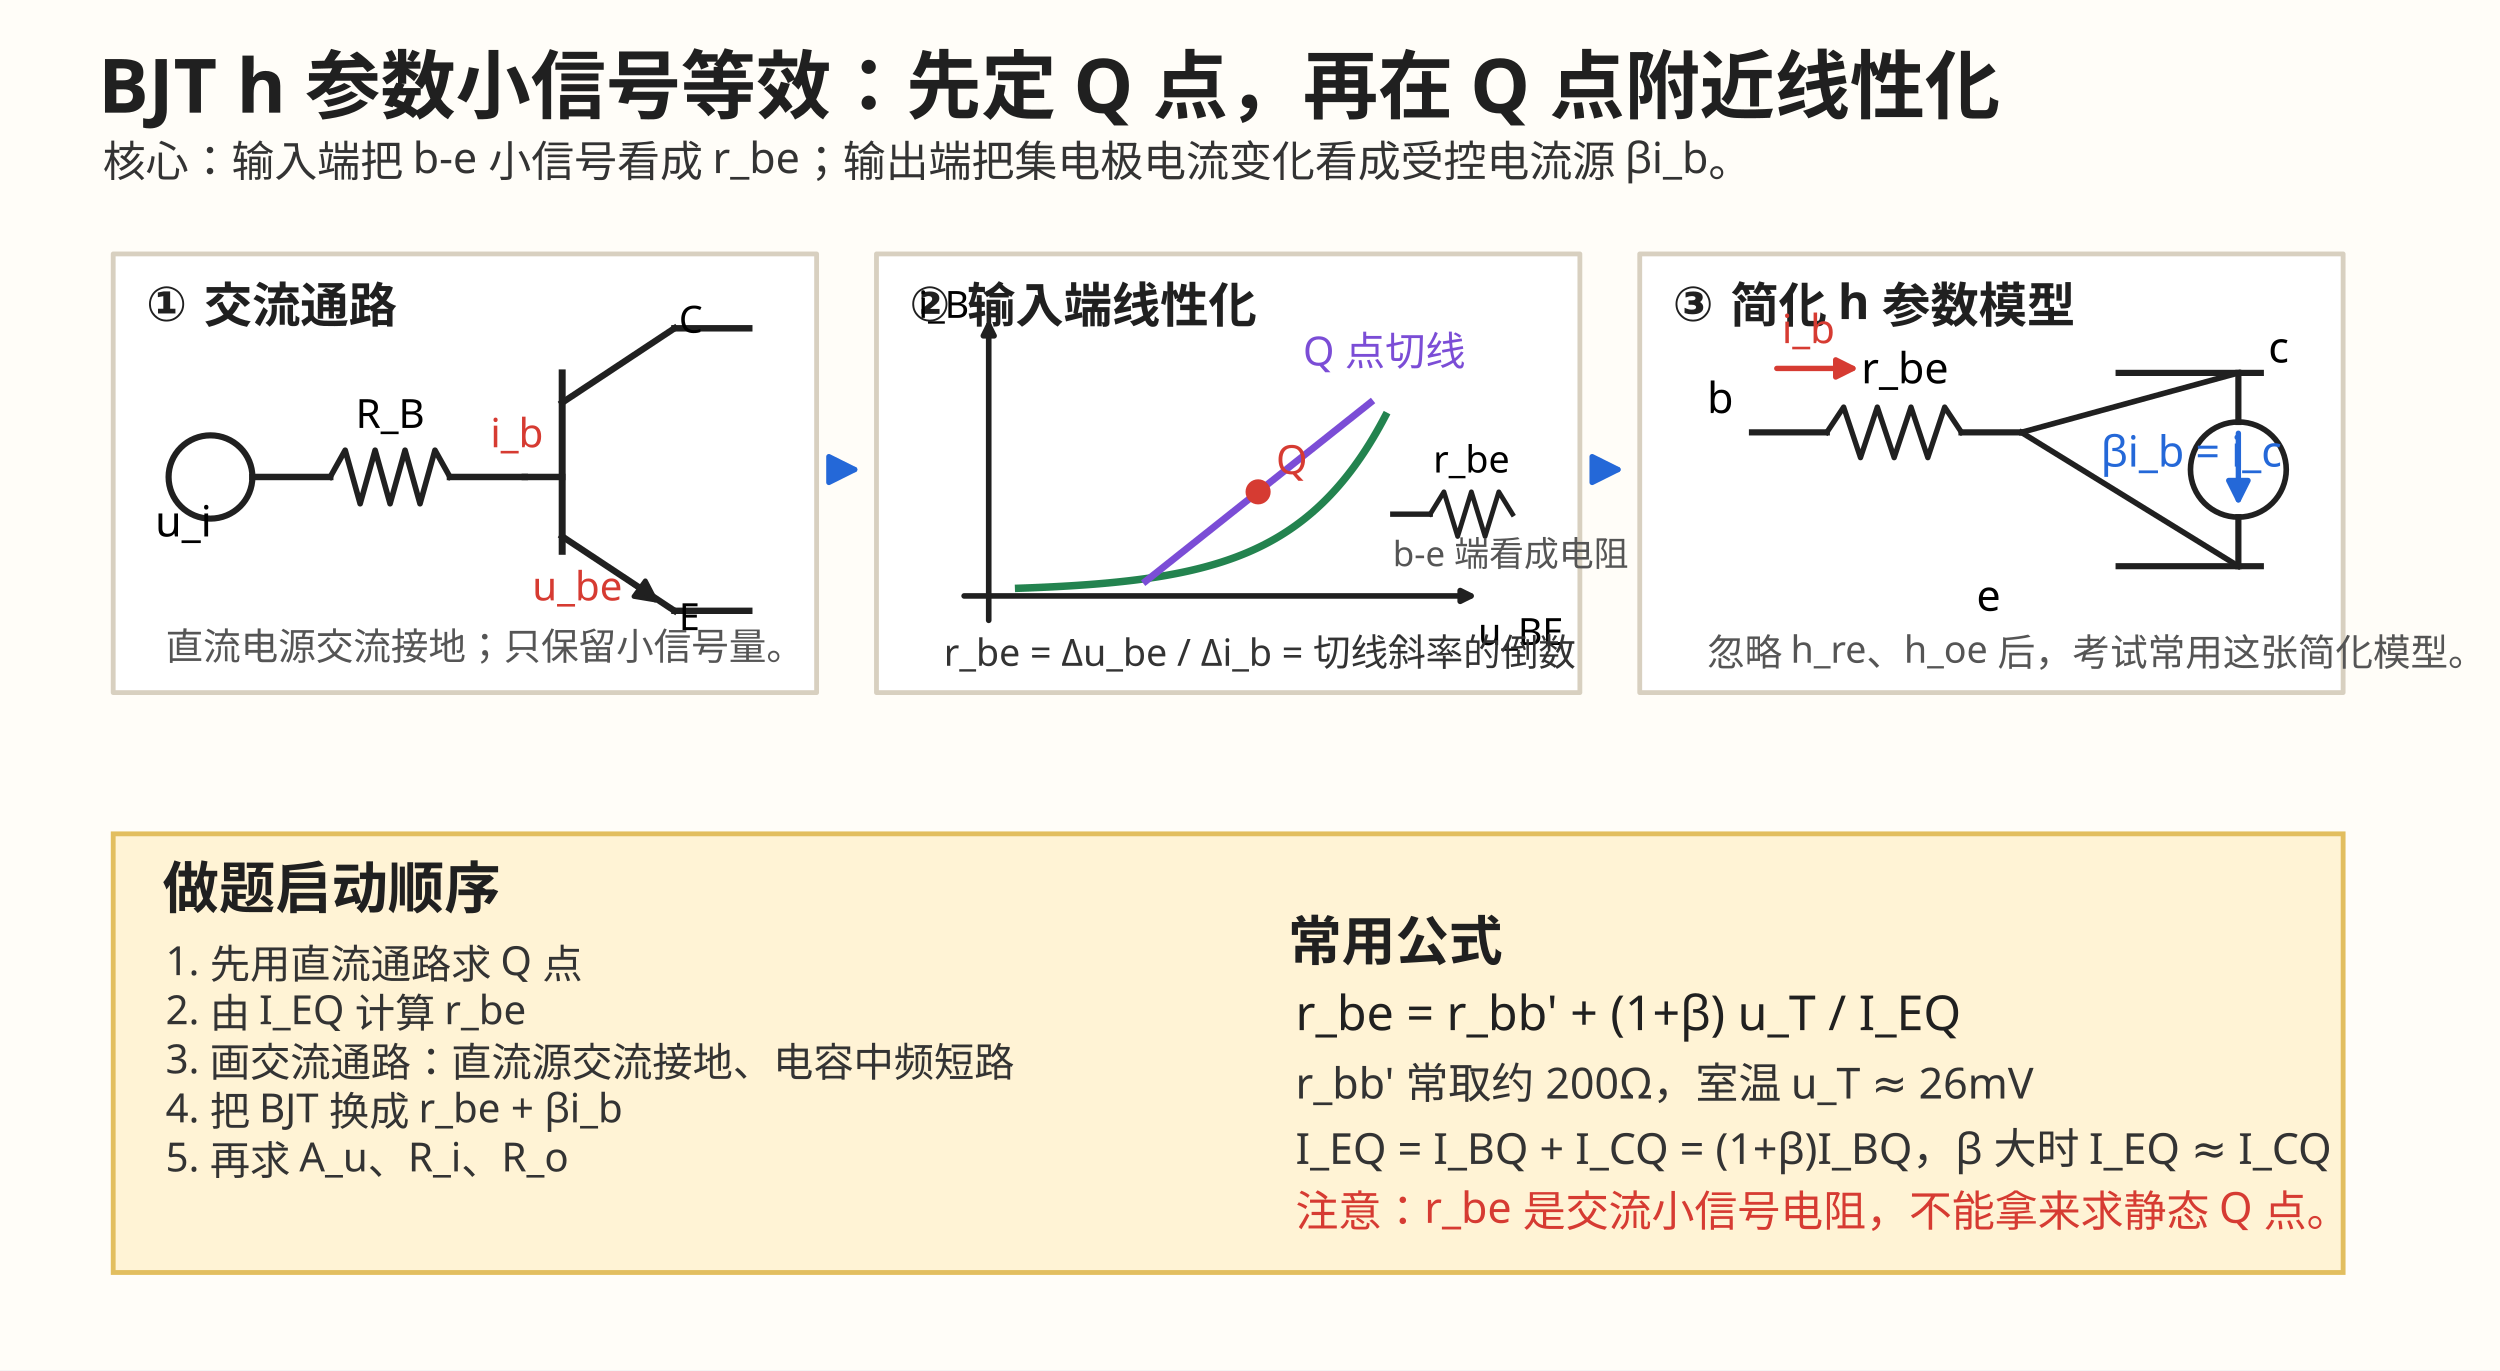
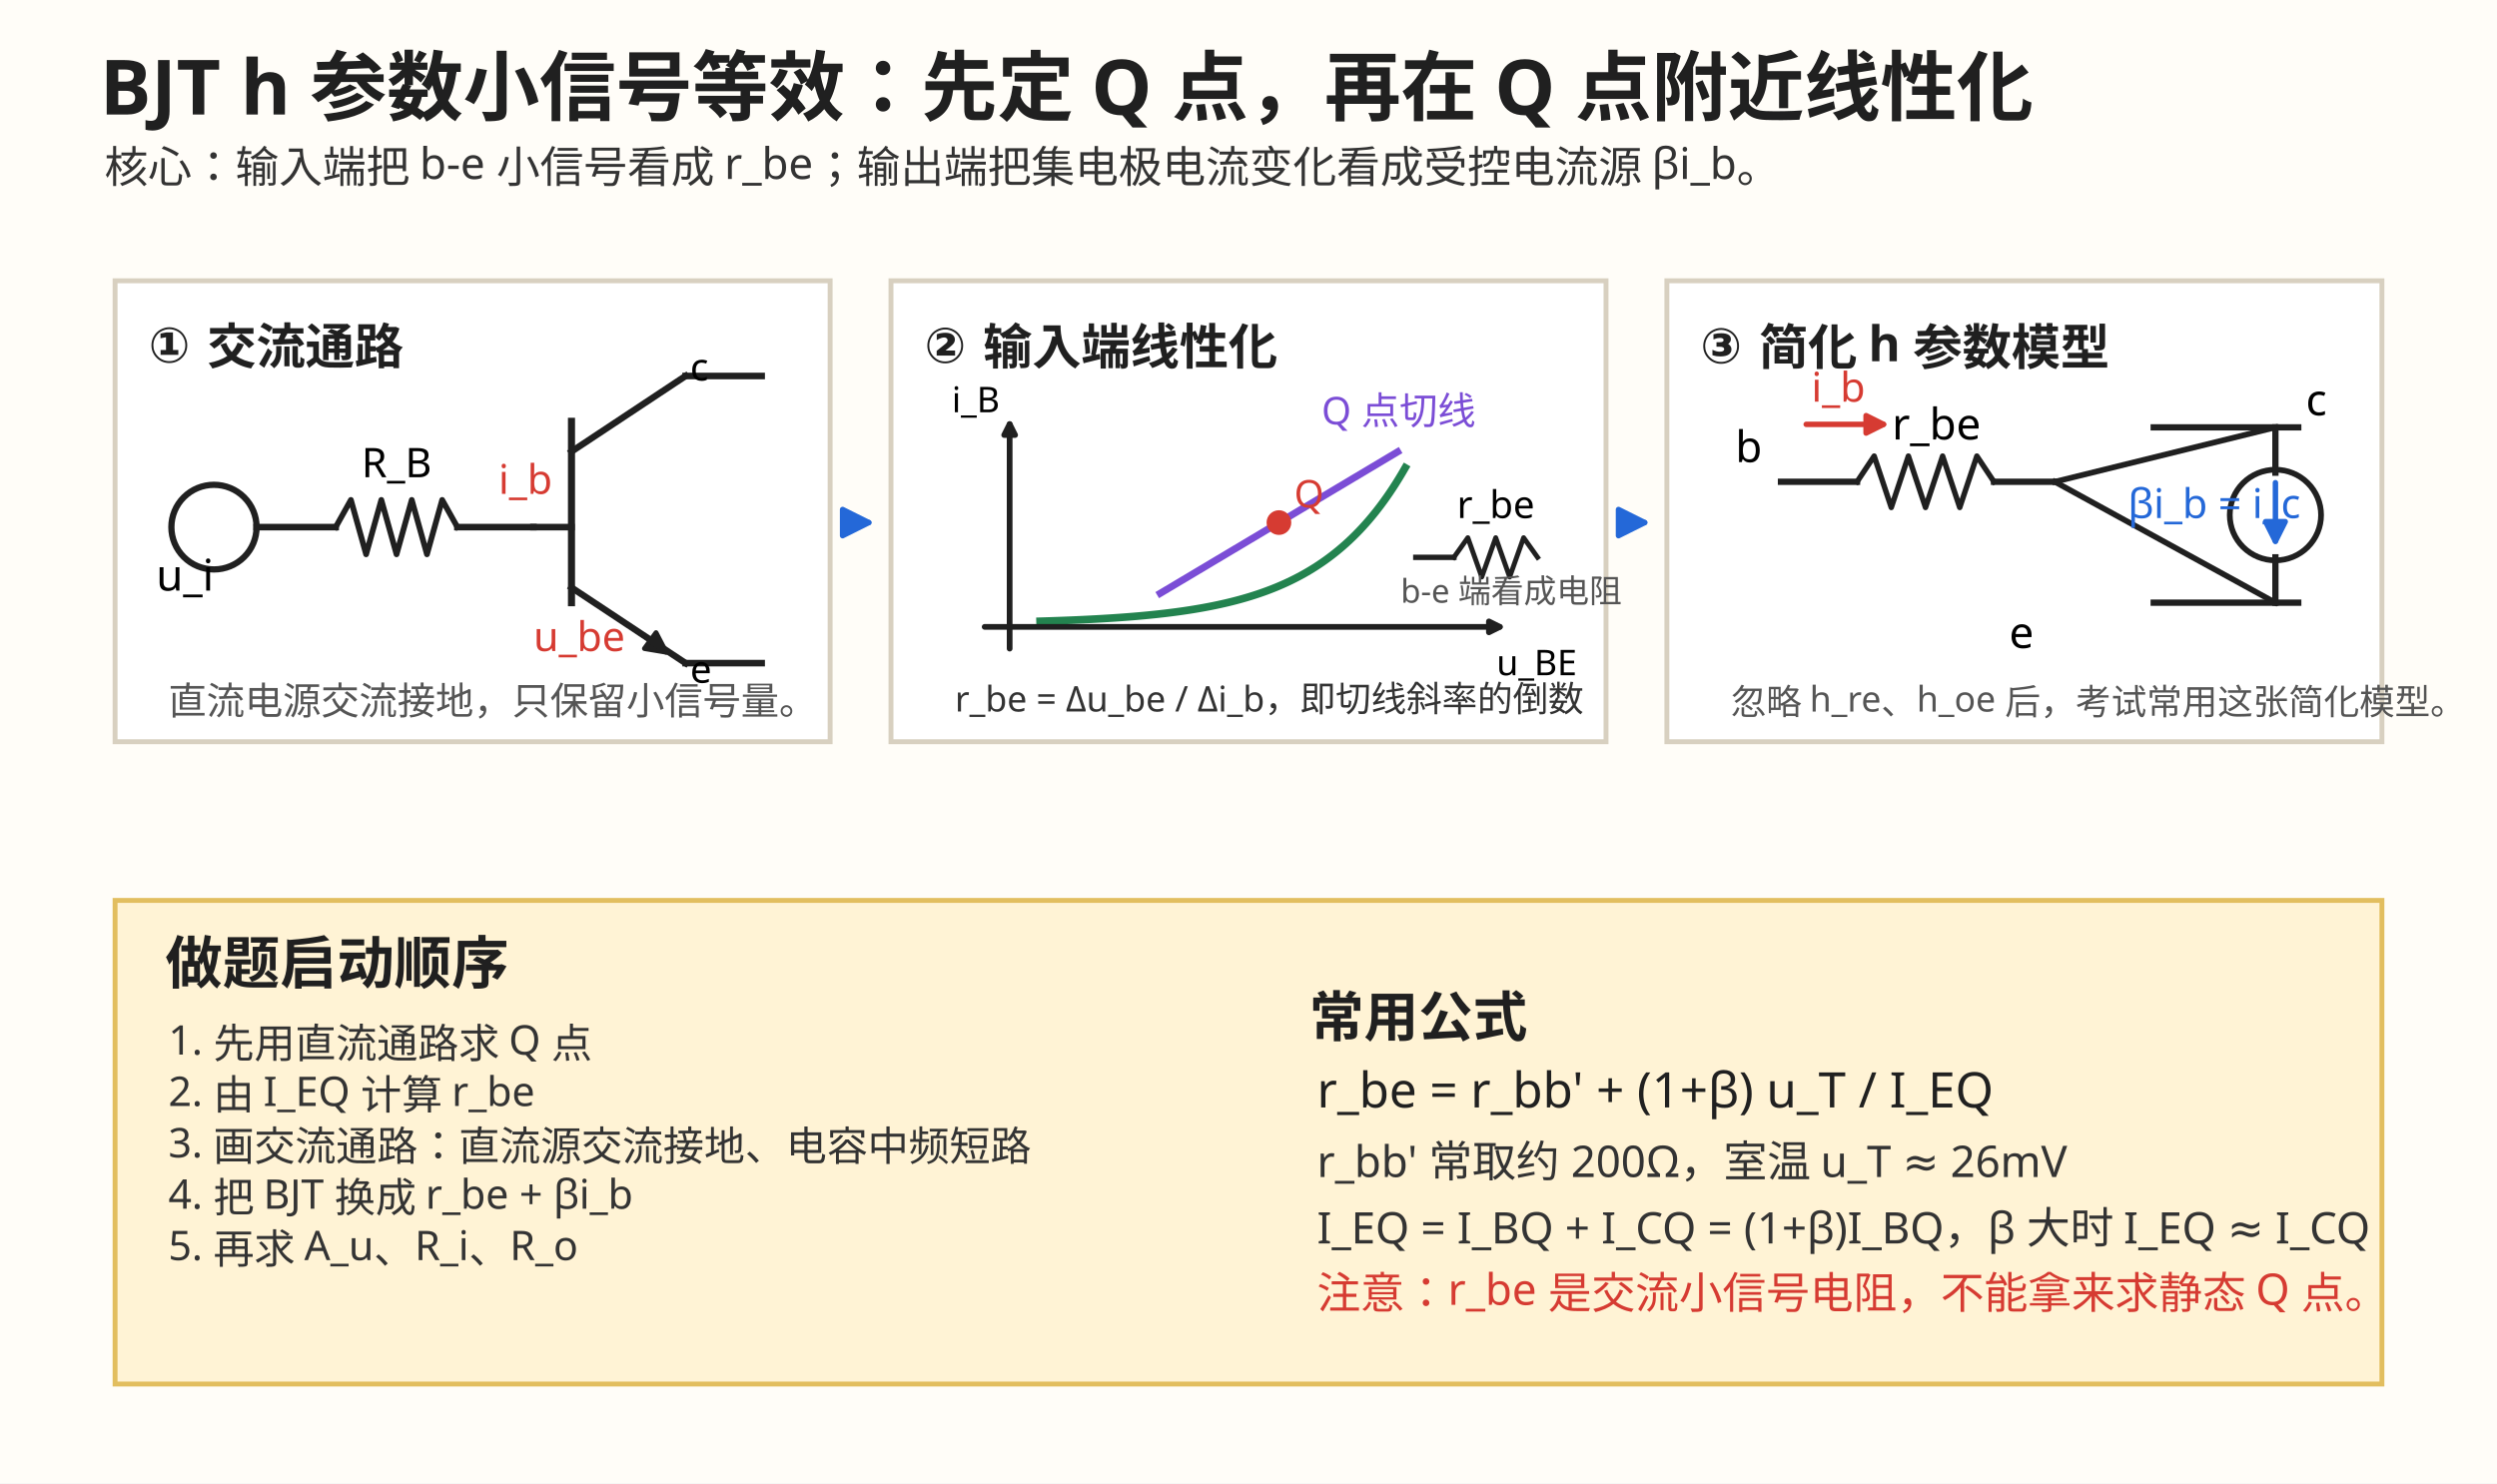
- <svg xmlns="http://www.w3.org/2000/svg" xmlns:xlink="http://www.w3.org/1999/xlink" width="932.117pt" height="510.912pt" viewBox="0 0 932.117 510.912" version="1.1">
+ <svg xmlns="http://www.w3.org/2000/svg" xmlns:xlink="http://www.w3.org/1999/xlink" width="915.84pt" height="544.176pt" viewBox="0 0 915.84 544.176" version="1.1">
  <defs>
    <style type="text/css">*{stroke-linejoin: round; stroke-linecap: butt}</style>
  </defs>
  <g id="figure_1">
    <g id="patch_1">
-       <path d="M 0 510.912  L 932.117 510.912  L 932.117 0  L 0 0  z " style="fill: #fffdf8" />
+       <path d="M 0 544.176  L 915.84 544.176  L 915.84 0  L 0 0  z " style="fill: #fffdf8" />
    </g>
    <g id="axes_1">
      <g id="patch_2">
-         <path d="M 42.21 258.228  L 304.47 258.228  L 304.47 94.68  L 42.21 94.68  z " clip-path="url(#p3d19e11e32)" style="fill: #ffffff; stroke: #d8d0c0; stroke-width: 1.8" />
+         <path d="M 42.21 272.088  L 304.47 272.088  L 304.47 102.996  L 42.21 102.996  z " clip-path="url(#p274aabdc49)" style="fill: #ffffff; stroke: #d8d0c0; stroke-width: 1.8; stroke-linejoin: miter" />
      </g>
      <g id="patch_3">
-         <path d="M 326.79 258.228  L 589.05 258.228  L 589.05 94.68  L 326.79 94.68  z " clip-path="url(#p3d19e11e32)" style="fill: #ffffff; stroke: #d8d0c0; stroke-width: 1.8" />
+         <path d="M 326.79 272.088  L 589.05 272.088  L 589.05 102.996  L 326.79 102.996  z " clip-path="url(#p274aabdc49)" style="fill: #ffffff; stroke: #d8d0c0; stroke-width: 1.8; stroke-linejoin: miter" />
      </g>
      <g id="patch_4">
-         <path d="M 611.37 258.228  L 873.63 258.228  L 873.63 94.68  L 611.37 94.68  z " clip-path="url(#p3d19e11e32)" style="fill: #ffffff; stroke: #d8d0c0; stroke-width: 1.8" />
+         <path d="M 611.37 272.088  L 873.63 272.088  L 873.63 102.996  L 611.37 102.996  z " clip-path="url(#p274aabdc49)" style="fill: #ffffff; stroke: #d8d0c0; stroke-width: 1.8; stroke-linejoin: miter" />
      </g>
      <g id="patch_5">
-         <path d="M 78.48 193.363  C 82.624 193.363 86.598 191.728 89.528 188.817  C 92.458 185.906 94.104 181.957 94.104 177.84  C 94.104 173.723 92.458 169.774 89.528 166.863  C 86.598 163.952 82.624 162.317 78.48 162.317  C 74.336 162.317 70.362 163.952 67.432 166.863  C 64.502 169.774 62.856 173.723 62.856 177.84  C 62.856 181.957 64.502 185.906 67.432 188.817  C 70.362 191.728 74.336 193.363 78.48 193.363  L 78.48 193.363  z " clip-path="url(#p3d19e11e32)" style="fill: none; stroke: #202020; stroke-width: 2.3; stroke-linejoin: miter" />
+         <path d="M 78.48 208.886  C 82.624 208.886 86.598 207.251 89.528 204.34  C 92.458 201.429 94.104 197.48 94.104 193.363  C 94.104 189.246 92.458 185.298 89.528 182.387  C 86.598 179.476 82.624 177.84 78.48 177.84  C 74.336 177.84 70.362 179.476 67.432 182.387  C 64.502 185.298 62.856 189.246 62.856 193.363  C 62.856 197.48 64.502 201.429 67.432 204.34  C 70.362 207.251 74.336 208.886 78.48 208.886  L 78.48 208.886  z " clip-path="url(#p274aabdc49)" style="fill: none; stroke: #202020; stroke-width: 2.3; stroke-linejoin: miter" />
      </g>
      <g id="patch_6">
-         <path d="M 232.43 215.054  Q 239.185 219.975 244.314 223.712  " clip-path="url(#p3d19e11e32)" style="fill: none; stroke: #202020; stroke-width: 1.8; stroke-linecap: round" />
-         <path d="M 240.615 216.563  L 244.314 223.712  L 236.375 222.382  z " clip-path="url(#p3d19e11e32)" style="fill: #202020; stroke: #202020; stroke-width: 1.8; stroke-linecap: round" />
+         <path d="M 232.43 230.577  Q 239.185 235.499 244.314 239.235  " clip-path="url(#p274aabdc49)" style="fill: none; stroke: #202020; stroke-width: 1.8; stroke-linecap: round" />
+         <path d="M 240.615 232.086  L 244.314 239.235  L 236.375 237.905  z " clip-path="url(#p274aabdc49)" style="fill: #202020; stroke: #202020; stroke-width: 1.8; stroke-linecap: round" />
      </g>
      <g id="patch_7">
-         <path d="M 310.377 175.068  Q 315.631 175.068 318.648 175.068  " clip-path="url(#p3d19e11e32)" style="fill: none; stroke: #2468d8; stroke-width: 2; stroke-linecap: round" />
-         <path d="M 309.048 170.268  L 318.648 175.068  L 309.048 179.868  z " clip-path="url(#p3d19e11e32)" style="fill: #2468d8; stroke: #2468d8; stroke-width: 2; stroke-linecap: round" />
+         <path d="M 310.377 191.7  Q 315.631 191.7 318.648 191.7  " clip-path="url(#p274aabdc49)" style="fill: none; stroke: #2468d8; stroke-width: 2; stroke-linecap: round" />
+         <path d="M 309.048 186.9  L 318.648 191.7  L 309.048 196.5  z " clip-path="url(#p274aabdc49)" style="fill: #2468d8; stroke: #2468d8; stroke-width: 2; stroke-linecap: round" />
      </g>
      <g id="patch_8">
-         <path d="M 594.957 175.068  Q 600.211 175.068 603.228 175.068  " clip-path="url(#p3d19e11e32)" style="fill: none; stroke: #2468d8; stroke-width: 2; stroke-linecap: round" />
-         <path d="M 593.628 170.268  L 603.228 175.068  L 593.628 179.868  z " clip-path="url(#p3d19e11e32)" style="fill: #2468d8; stroke: #2468d8; stroke-width: 2; stroke-linecap: round" />
+         <path d="M 594.957 191.7  Q 600.211 191.7 603.228 191.7  " clip-path="url(#p274aabdc49)" style="fill: none; stroke: #2468d8; stroke-width: 2; stroke-linecap: round" />
+         <path d="M 593.628 186.9  L 603.228 191.7  L 593.628 196.5  z " clip-path="url(#p274aabdc49)" style="fill: #2468d8; stroke: #2468d8; stroke-width: 2; stroke-linecap: round" />
      </g>
      <g id="patch_9">
-         <path d="M 662.472 137.369  Q 677.77 137.369 690.832 137.369  " clip-path="url(#p3d19e11e32)" style="fill: none; stroke: #d63b32; stroke-width: 2; stroke-linecap: round" />
-         <path d="M 684.432 134.169  L 690.832 137.369  L 684.432 140.569  z " clip-path="url(#p3d19e11e32)" style="fill: #d63b32; stroke: #d63b32; stroke-width: 2; stroke-linecap: round" />
+         <path d="M 662.472 155.664  Q 677.77 155.664 690.832 155.664  " clip-path="url(#p274aabdc49)" style="fill: none; stroke: #d63b32; stroke-width: 2; stroke-linecap: round" />
+         <path d="M 684.432 152.464  L 690.832 155.664  L 684.432 158.864  z " clip-path="url(#p274aabdc49)" style="fill: #d63b32; stroke: #d63b32; stroke-width: 2; stroke-linecap: round" />
      </g>
      <g id="patch_10">
-         <path d="M 834.57 192.809  C 839.305 192.809 843.848 190.94 847.196 187.613  C 850.545 184.286 852.426 179.773 852.426 175.068  C 852.426 170.363 850.545 165.85 847.196 162.523  C 843.848 159.196 839.305 157.327 834.57 157.327  C 829.835 157.327 825.292 159.196 821.944 162.523  C 818.595 165.85 816.714 170.363 816.714 175.068  C 816.714 179.773 818.595 184.286 821.944 187.613  C 825.292 190.94 829.835 192.809 834.57 192.809  L 834.57 192.809  z " clip-path="url(#p3d19e11e32)" style="fill: none; stroke: #202020; stroke-width: 2.1; stroke-linejoin: miter" />
+         <path d="M 834.57 205.56  C 839.01 205.56 843.268 203.808 846.407 200.689  C 849.546 197.57 851.31 193.339 851.31 188.928  C 851.31 184.517 849.546 180.286 846.407 177.167  C 843.268 174.048 839.01 172.296 834.57 172.296  C 830.13 172.296 825.872 174.048 822.733 177.167  C 819.594 180.286 817.83 184.517 817.83 188.928  C 817.83 193.339 819.594 197.57 822.733 200.689  C 825.872 203.808 830.13 205.56 834.57 205.56  L 834.57 205.56  z " clip-path="url(#p274aabdc49)" style="fill: none; stroke: #202020; stroke-width: 2.1; stroke-linejoin: miter" />
      </g>
      <g id="patch_11">
-         <path d="M 834.57 161.542  Q 834.57 175.065 834.57 186.352  " clip-path="url(#p3d19e11e32)" style="fill: none; stroke: #2468d8; stroke-width: 2; stroke-linecap: round" />
-         <path d="M 838.17 179.152  L 834.57 186.352  L 830.97 179.152  z " clip-path="url(#p3d19e11e32)" style="fill: #2468d8; stroke: #2468d8; stroke-width: 2; stroke-linecap: round" />
+         <path d="M 834.57 177.068  Q 834.57 188.928 834.57 198.552  " clip-path="url(#p274aabdc49)" style="fill: none; stroke: #2468d8; stroke-width: 2; stroke-linecap: round" />
+         <path d="M 838.17 191.352  L 834.57 198.552  L 830.97 191.352  z " clip-path="url(#p274aabdc49)" style="fill: #2468d8; stroke: #2468d8; stroke-width: 2; stroke-linecap: round" />
      </g>
      <g id="patch_12">
-         <path d="M 42.21 474.444  L 873.63 474.444  L 873.63 310.896  L 42.21 310.896  z " clip-path="url(#p3d19e11e32)" style="fill: #fff3d5; stroke: #e2be5f; stroke-width: 1.8; stroke-linejoin: miter" />
+         <path d="M 42.21 507.708  L 873.63 507.708  L 873.63 330.3  L 42.21 330.3  z " clip-path="url(#p274aabdc49)" style="fill: #fff3d5; stroke: #e2be5f; stroke-width: 1.8; stroke-linejoin: miter" />
      </g>
      <g id="line2d_1">
-         <path d="M 94.104 177.84  L 123.12 177.84  " clip-path="url(#p3d19e11e32)" style="fill: none; stroke: #202020; stroke-width: 2.4; stroke-linecap: square" />
+         <path d="M 94.104 193.363  L 123.12 193.363  " clip-path="url(#p274aabdc49)" style="fill: none; stroke: #202020; stroke-width: 2.4; stroke-linecap: square" />
      </g>
      <g id="line2d_2">
-         <path d="M 123.12 177.84  L 128.7 167.861  L 134.28 187.819  L 139.86 167.861  L 145.44 187.819  L 151.02 167.861  L 156.6 187.819  L 162.18 167.861  L 167.76 177.84  " clip-path="url(#p3d19e11e32)" style="fill: none; stroke: #202020; stroke-width: 2.1; stroke-linecap: square" />
+         <path d="M 123.12 193.363  L 128.7 183.384  L 134.28 203.342  L 139.86 183.384  L 145.44 203.342  L 151.02 183.384  L 156.6 203.342  L 162.18 183.384  L 167.76 193.363  " clip-path="url(#p274aabdc49)" style="fill: none; stroke: #202020; stroke-width: 2.1; stroke-linecap: square" />
      </g>
      <g id="line2d_3">
-         <path d="M 167.76 177.84  L 195.66 177.84  " clip-path="url(#p3d19e11e32)" style="fill: none; stroke: #202020; stroke-width: 2.4; stroke-linecap: square" />
+         <path d="M 167.76 193.363  L 195.66 193.363  " clip-path="url(#p274aabdc49)" style="fill: none; stroke: #202020; stroke-width: 2.4; stroke-linecap: square" />
      </g>
      <g id="line2d_4">
-         <path d="M 209.61 205.56  L 209.61 139.032  " clip-path="url(#p3d19e11e32)" style="fill: none; stroke: #202020; stroke-width: 2.6; stroke-linecap: square" />
+         <path d="M 209.61 221.083  L 209.61 154.555  " clip-path="url(#p274aabdc49)" style="fill: none; stroke: #202020; stroke-width: 2.6; stroke-linecap: square" />
      </g>
      <g id="line2d_5">
-         <path d="M 195.66 177.84  L 209.61 177.84  " clip-path="url(#p3d19e11e32)" style="fill: none; stroke: #202020; stroke-width: 2.4; stroke-linecap: square" />
+         <path d="M 195.66 193.363  L 209.61 193.363  " clip-path="url(#p274aabdc49)" style="fill: none; stroke: #202020; stroke-width: 2.4; stroke-linecap: square" />
      </g>
      <g id="line2d_6">
-         <path d="M 209.61 150.12  L 251.46 122.4  " clip-path="url(#p3d19e11e32)" style="fill: none; stroke: #202020; stroke-width: 2.4; stroke-linecap: square" />
+         <path d="M 209.61 165.643  L 251.46 137.923  " clip-path="url(#p274aabdc49)" style="fill: none; stroke: #202020; stroke-width: 2.4; stroke-linecap: square" />
      </g>
      <g id="line2d_7">
-         <path d="M 209.61 200.016  L 251.46 227.736  " clip-path="url(#p3d19e11e32)" style="fill: none; stroke: #202020; stroke-width: 2.4; stroke-linecap: square" />
+         <path d="M 209.61 215.539  L 251.46 243.259  " clip-path="url(#p274aabdc49)" style="fill: none; stroke: #202020; stroke-width: 2.4; stroke-linecap: square" />
      </g>
      <g id="line2d_8">
-         <path d="M 251.46 122.4  L 279.36 122.4  " clip-path="url(#p3d19e11e32)" style="fill: none; stroke: #202020; stroke-width: 2.4; stroke-linecap: square" />
+         <path d="M 251.46 137.923  L 279.36 137.923  " clip-path="url(#p274aabdc49)" style="fill: none; stroke: #202020; stroke-width: 2.4; stroke-linecap: square" />
      </g>
      <g id="line2d_9">
-         <path d="M 251.46 227.736  L 279.36 227.736  " clip-path="url(#p3d19e11e32)" style="fill: none; stroke: #202020; stroke-width: 2.4; stroke-linecap: square" />
+         <path d="M 251.46 243.259  L 279.36 243.259  " clip-path="url(#p274aabdc49)" style="fill: none; stroke: #202020; stroke-width: 2.4; stroke-linecap: square" />
      </g>
      <g id="line2d_10">
-         <path d="M 379.8 219.33  L 380.949 219.289  L 382.098 219.247  L 383.246 219.203  L 384.395 219.158  L 385.544 219.111  L 386.693 219.062  L 387.842 219.012  L 388.991 218.96  L 390.139 218.907  L 391.288 218.851  L 392.437 218.794  L 393.586 218.735  L 394.735 218.673  L 395.884 218.61  L 397.032 218.544  L 398.181 218.476  L 399.33 218.406  L 400.479 218.334  L 401.628 218.259  L 402.776 218.181  L 403.925 218.101  L 405.074 218.018  L 406.223 217.932  L 407.372 217.843  L 408.521 217.751  L 409.669 217.656  L 410.818 217.558  L 411.967 217.457  L 413.116 217.352  L 414.265 217.243  L 415.414 217.131  L 416.562 217.015  L 417.711 216.894  L 418.86 216.77  L 420.009 216.642  L 421.158 216.509  L 422.306 216.371  L 423.455 216.229  L 424.604 216.082  L 425.753 215.93  L 426.902 215.773  L 428.051 215.611  L 429.199 215.442  L 430.348 215.269  L 431.497 215.089  L 432.646 214.903  L 433.795 214.711  L 434.944 214.512  L 436.092 214.306  L 437.241 214.093  L 438.39 213.873  L 439.539 213.646  L 440.688 213.41  L 441.836 213.167  L 442.985 212.915  L 444.134 212.655  L 445.283 212.386  L 446.432 212.108  L 447.581 211.82  L 448.729 211.522  L 449.878 211.214  L 451.027 210.896  L 452.176 210.566  L 453.325 210.226  L 454.474 209.874  L 455.622 209.509  L 456.771 209.133  L 457.92 208.743  L 459.069 208.34  L 460.218 207.924  L 461.366 207.493  L 462.515 207.047  L 463.664 206.586  L 464.813 206.109  L 465.962 205.617  L 467.111 205.107  L 468.259 204.58  L 469.408 204.034  L 470.557 203.471  L 471.706 202.887  L 472.855 202.284  L 474.004 201.661  L 475.152 201.016  L 476.301 200.349  L 477.45 199.659  L 478.599 198.945  L 479.748 198.207  L 480.896 197.444  L 482.045 196.655  L 483.194 195.839  L 484.343 194.995  L 485.492 194.122  L 486.641 193.22  L 487.789 192.286  L 488.938 191.321  L 490.087 190.322  L 491.236 189.289  L 492.385 188.222  L 493.534 187.117  L 494.682 185.975  L 495.831 184.794  L 496.98 183.572  L 498.129 182.309  L 499.278 181.002  L 500.426 179.651  L 501.575 178.254  L 502.724 176.809  L 503.873 175.314  L 505.022 173.768  L 506.171 172.17  L 507.319 170.517  L 508.468 168.807  L 509.617 167.039  L 510.766 165.21  L 511.915 163.319  L 513.064 161.364  L 514.212 159.341  L 515.361 157.249  L 516.51 155.086  " clip-path="url(#p3d19e11e32)" style="fill: none; stroke: #23834f; stroke-width: 2.8; stroke-linecap: square" />
+         <path d="M 381.474 227.896  L 382.599 227.863  L 383.725 227.828  L 384.85 227.793  L 385.976 227.756  L 387.101 227.718  L 388.226 227.678  L 389.352 227.637  L 390.477 227.595  L 391.602 227.551  L 392.728 227.506  L 393.853 227.459  L 394.979 227.41  L 396.104 227.36  L 397.229 227.308  L 398.355 227.254  L 399.48 227.198  L 400.605 227.141  L 401.731 227.081  L 402.856 227.019  L 403.982 226.955  L 405.107 226.889  L 406.232 226.82  L 407.358 226.749  L 408.483 226.676  L 409.608 226.6  L 410.734 226.521  L 411.859 226.44  L 412.985 226.355  L 414.11 226.268  L 415.235 226.178  L 416.361 226.084  L 417.486 225.988  L 418.611 225.887  L 419.737 225.784  L 420.862 225.676  L 421.988 225.565  L 423.113 225.45  L 424.238 225.331  L 425.364 225.208  L 426.489 225.081  L 427.615 224.949  L 428.74 224.812  L 429.865 224.671  L 430.991 224.525  L 432.116 224.373  L 433.241 224.216  L 434.367 224.054  L 435.492 223.886  L 436.618 223.712  L 437.743 223.532  L 438.868 223.346  L 439.994 223.153  L 441.119 222.954  L 442.244 222.747  L 443.37 222.534  L 444.495 222.313  L 445.621 222.084  L 446.746 221.847  L 447.871 221.601  L 448.997 221.347  L 450.122 221.084  L 451.247 220.812  L 452.373 220.531  L 453.498 220.239  L 454.624 219.938  L 455.749 219.626  L 456.874 219.302  L 458 218.968  L 459.125 218.622  L 460.25 218.263  L 461.376 217.892  L 462.501 217.508  L 463.627 217.111  L 464.752 216.7  L 465.877 216.274  L 467.003 215.833  L 468.128 215.377  L 469.253 214.905  L 470.379 214.416  L 471.504 213.911  L 472.63 213.387  L 473.755 212.845  L 474.88 212.284  L 476.006 211.704  L 477.131 211.103  L 478.257 210.481  L 479.382 209.837  L 480.507 209.171  L 481.633 208.482  L 482.758 207.768  L 483.883 207.029  L 485.009 206.264  L 486.134 205.473  L 487.26 204.653  L 488.385 203.805  L 489.51 202.928  L 490.636 202.019  L 491.761 201.079  L 492.886 200.105  L 494.012 199.098  L 495.137 198.055  L 496.263 196.976  L 497.388 195.859  L 498.513 194.702  L 499.639 193.506  L 500.764 192.267  L 501.889 190.985  L 503.015 189.657  L 504.14 188.284  L 505.266 186.862  L 506.391 185.39  L 507.516 183.867  L 508.642 182.29  L 509.767 180.658  L 510.892 178.969  L 512.018 177.221  L 513.143 175.411  L 514.269 173.538  L 515.394 171.6  " clip-path="url(#p274aabdc49)" style="fill: none; stroke: #23834f; stroke-width: 2.8; stroke-linecap: square" />
      </g>
      <g id="line2d_11">
-         <path d="M 427.23 216.648  L 510.93 150.12  " clip-path="url(#p3d19e11e32)" style="fill: none; stroke: #7b4dd6; stroke-width: 2.6; stroke-linecap: square" />
+         <path d="M 425.556 217.646  L 512.604 165.754  " clip-path="url(#p274aabdc49)" style="fill: none; stroke: #7b4dd6; stroke-width: 2.6; stroke-linecap: square" />
      </g>
      <g id="line2d_12">
-         <path d="M 519.3 191.7  L 533.25 191.7  " clip-path="url(#p3d19e11e32)" style="fill: none; stroke: #202020; stroke-width: 2; stroke-linecap: square" />
+         <path d="M 519.3 204.451  L 533.25 204.451  " clip-path="url(#p274aabdc49)" style="fill: none; stroke: #202020; stroke-width: 2; stroke-linecap: square" />
      </g>
      <g id="line2d_13">
-         <path d="M 533.25 191.7  L 538.365 183.384  L 543.48 200.016  L 548.595 183.384  L 553.71 200.016  L 558.825 183.384  L 563.94 191.7  " clip-path="url(#p3d19e11e32)" style="fill: none; stroke: #202020; stroke-width: 1.8; stroke-linecap: square" />
+         <path d="M 533.25 204.451  L 538.365 197.244  L 543.48 211.658  L 548.595 197.244  L 553.71 211.658  L 558.825 197.244  L 563.94 204.451  " clip-path="url(#p274aabdc49)" style="fill: none; stroke: #202020; stroke-width: 1.8; stroke-linecap: square" />
      </g>
      <g id="line2d_14">
-         <path d="M 653.22 161.208  L 681.12 161.208  " clip-path="url(#p3d19e11e32)" style="fill: none; stroke: #202020; stroke-width: 2.3; stroke-linecap: square" />
+         <path d="M 653.22 176.731  L 681.12 176.731  " clip-path="url(#p274aabdc49)" style="fill: none; stroke: #202020; stroke-width: 2.3; stroke-linecap: square" />
      </g>
      <g id="line2d_15">
-         <path d="M 681.12 161.208  L 687.398 151.783  L 693.675 170.633  L 699.952 151.783  L 706.23 170.633  L 712.508 151.783  L 718.785 170.633  L 725.062 151.783  L 731.34 161.208  " clip-path="url(#p3d19e11e32)" style="fill: none; stroke: #202020; stroke-width: 2; stroke-linecap: square" />
+         <path d="M 681.12 176.731  L 687.398 167.306  L 693.675 186.156  L 699.952 167.306  L 706.23 186.156  L 712.508 167.306  L 718.785 186.156  L 725.062 167.306  L 731.34 176.731  " clip-path="url(#p274aabdc49)" style="fill: none; stroke: #202020; stroke-width: 2; stroke-linecap: square" />
      </g>
      <g id="line2d_16">
-         <path d="M 731.34 161.208  L 753.66 161.208  " clip-path="url(#p3d19e11e32)" style="fill: none; stroke: #202020; stroke-width: 2.3; stroke-linecap: square" />
+         <path d="M 731.34 176.731  L 753.66 176.731  " clip-path="url(#p274aabdc49)" style="fill: none; stroke: #202020; stroke-width: 2.3; stroke-linecap: square" />
      </g>
      <g id="line2d_17">
-         <path d="M 789.93 139.032  L 842.94 139.032  " clip-path="url(#p3d19e11e32)" style="fill: none; stroke: #202020; stroke-width: 2.3; stroke-linecap: square" />
+         <path d="M 789.93 156.773  L 842.94 156.773  " clip-path="url(#p274aabdc49)" style="fill: none; stroke: #202020; stroke-width: 2.3; stroke-linecap: square" />
      </g>
      <g id="line2d_18">
-         <path d="M 789.93 211.104  L 842.94 211.104  " clip-path="url(#p3d19e11e32)" style="fill: none; stroke: #202020; stroke-width: 2.3; stroke-linecap: square" />
+         <path d="M 789.93 221.083  L 842.94 221.083  " clip-path="url(#p274aabdc49)" style="fill: none; stroke: #202020; stroke-width: 2.3; stroke-linecap: square" />
      </g>
      <g id="line2d_19">
-         <path d="M 834.57 139.032  L 834.57 157.327  " clip-path="url(#p3d19e11e32)" style="fill: none; stroke: #202020; stroke-width: 2.3; stroke-linecap: square" />
+         <path d="M 834.57 156.773  L 834.57 173.405  " clip-path="url(#p274aabdc49)" style="fill: none; stroke: #202020; stroke-width: 2.3; stroke-linecap: square" />
      </g>
      <g id="line2d_20">
-         <path d="M 834.57 211.104  L 834.57 192.809  " clip-path="url(#p3d19e11e32)" style="fill: none; stroke: #202020; stroke-width: 2.3; stroke-linecap: square" />
+         <path d="M 834.57 221.083  L 834.57 204.451  " clip-path="url(#p274aabdc49)" style="fill: none; stroke: #202020; stroke-width: 2.3; stroke-linecap: square" />
      </g>
      <g id="line2d_21">
-         <path d="M 753.66 161.208  L 834.57 211.104  " clip-path="url(#p3d19e11e32)" style="fill: none; stroke: #202020; stroke-width: 2.1; stroke-linecap: square" />
+         <path d="M 753.66 176.731  L 834.57 221.083  " clip-path="url(#p274aabdc49)" style="fill: none; stroke: #202020; stroke-width: 2.1; stroke-linecap: square" />
      </g>
      <g id="line2d_22">
-         <path d="M 753.66 161.208  L 834.57 139.032  " clip-path="url(#p3d19e11e32)" style="fill: none; stroke: #202020; stroke-width: 2.1; stroke-linecap: square" />
+         <path d="M 753.66 176.731  L 834.57 156.773  " clip-path="url(#p274aabdc49)" style="fill: none; stroke: #202020; stroke-width: 2.1; stroke-linecap: square" />
      </g>
      <g id="text_1">
        <text style="fill: #202020; font: 700 28px 'Songti SC', 'Arial Unicode MS', 'Hiragino Sans GB', 'STHeiti', sans-serif; text-anchor: start" x="36.63" y="42.012" transform="rotate(-0 36.63 42.012)">BJT h 参数小信号等效：先定 Q 点，再在 Q 点附近线性化</text>
      </g>
      <g id="text_2">
-         <text style="fill: #333333; font: 16px 'Songti SC', 'Arial Unicode MS', 'Hiragino Sans GB', 'STHeiti', sans-serif; text-anchor: start" x="38.304" y="65.851" transform="rotate(-0 38.304 65.8512)">核心：输入端把 b-e 小信号看成 r_be；输出端把集电极电流变化看成受控电流源 βi_b。</text>
+         <text style="fill: #333333; font: 16px 'Songti SC', 'Arial Unicode MS', 'Hiragino Sans GB', 'STHeiti', sans-serif; text-anchor: start" x="38.304" y="66.96" transform="rotate(-0 38.304 66.96)">核心：输入端把 b-e 小信号看成 r_be；输出端把集电极电流变化看成受控电流源 βi_b。</text>
      </g>
      <g id="text_3">
-         <text style="fill: #202020; font: 700 18px 'Songti SC', 'Arial Unicode MS', 'Hiragino Sans GB', 'STHeiti', sans-serif; text-anchor: start" x="54.486" y="119.628" transform="rotate(-0 54.486 119.628)">① 交流通路</text>
+         <text style="fill: #202020; font: 700 18px 'Songti SC', 'Arial Unicode MS', 'Hiragino Sans GB', 'STHeiti', sans-serif; text-anchor: start" x="54.486" y="132.916" transform="rotate(-0 54.486 132.9164)">① 交流通路</text>
      </g>
      <g id="text_4">
-         <text style="fill: #202020; font: 700 18px 'Songti SC', 'Arial Unicode MS', 'Hiragino Sans GB', 'STHeiti', sans-serif; text-anchor: start" x="339.066" y="119.628" transform="rotate(-0 339.066 119.628)">② 输入端线性化</text>
+         <text style="fill: #202020; font: 700 18px 'Songti SC', 'Arial Unicode MS', 'Hiragino Sans GB', 'STHeiti', sans-serif; text-anchor: start" x="339.066" y="133.026" transform="rotate(-0 339.066 133.0261)">② 输入端线性化</text>
      </g>
      <g id="text_5">
-         <text style="fill: #202020; font: 700 18px 'Songti SC', 'Arial Unicode MS', 'Hiragino Sans GB', 'STHeiti', sans-serif; text-anchor: start" x="623.646" y="119.628" transform="rotate(-0 623.646 119.628)">③ 简化 h 参数模型</text>
+         <text style="fill: #202020; font: 700 18px 'Songti SC', 'Arial Unicode MS', 'Hiragino Sans GB', 'STHeiti', sans-serif; text-anchor: start" x="623.646" y="133.186" transform="rotate(-0 623.646 133.1864)">③ 简化 h 参数模型</text>
      </g>
      <g id="text_6">
-         <text style="font: 16px 'Songti SC', 'Arial Unicode MS', 'Hiragino Sans GB', 'STHeiti', sans-serif; text-anchor: start" x="57.834" y="200.016" transform="rotate(-0 57.834 200.016)">u_i</text>
+         <text style="font: 16px 'Songti SC', 'Arial Unicode MS', 'Hiragino Sans GB', 'STHeiti', sans-serif; text-anchor: start" x="57.276" y="216.648" transform="rotate(-0 57.276 216.648)">u_i</text>
      </g>
      <g id="text_7">
-         <text style="font: 15px 'Songti SC', 'Arial Unicode MS', 'Hiragino Sans GB', 'STHeiti', sans-serif; text-anchor: start" x="132.606" y="159.545" transform="rotate(-0 132.606 159.5448)">R_B</text>
+         <text style="font: 15px 'Songti SC', 'Arial Unicode MS', 'Hiragino Sans GB', 'STHeiti', sans-serif; text-anchor: start" x="132.606" y="175.068" transform="rotate(-0 132.606 175.068)">R_B</text>
      </g>
      <g id="text_8">
-         <text style="fill: #d63b32; font: 15px 'Songti SC', 'Arial Unicode MS', 'Hiragino Sans GB', 'STHeiti', sans-serif; text-anchor: start" x="182.826" y="166.752" transform="rotate(-0 182.826 166.752)">i_b</text>
+         <text style="fill: #d63b32; font: 15px 'Songti SC', 'Arial Unicode MS', 'Hiragino Sans GB', 'STHeiti', sans-serif; text-anchor: start" x="182.826" y="181.166" transform="rotate(-0 182.826 181.1664)">i_b</text>
      </g>
      <g id="text_9">
-         <text style="fill: #d63b32; font: 15px 'Songti SC', 'Arial Unicode MS', 'Hiragino Sans GB', 'STHeiti', sans-serif; text-anchor: start" x="198.45" y="223.855" transform="rotate(-0 198.45 223.8552)">u_be</text>
+         <text style="fill: #d63b32; font: 15px 'Songti SC', 'Arial Unicode MS', 'Hiragino Sans GB', 'STHeiti', sans-serif; text-anchor: start" x="195.66" y="238.824" transform="rotate(-0 195.66 238.824)">u_be</text>
      </g>
      <g id="text_10">
-         <text style="font: 14px 'Songti SC', 'Arial Unicode MS', 'Hiragino Sans GB', 'STHeiti', sans-serif; text-anchor: start" x="253.134" y="124.063" transform="rotate(-0 253.134 124.0632)">C</text>
+         <text style="font: 14px 'Songti SC', 'Arial Unicode MS', 'Hiragino Sans GB', 'STHeiti', sans-serif; text-anchor: start" x="253.134" y="139.586" transform="rotate(-0 253.134 139.5864)">c</text>
      </g>
      <g id="text_11">
-         <text style="font: 14px 'Songti SC', 'Arial Unicode MS', 'Hiragino Sans GB', 'STHeiti', sans-serif; text-anchor: start" x="253.134" y="234.943" transform="rotate(-0 253.134 234.9432)">E</text>
+         <text style="font: 14px 'Songti SC', 'Arial Unicode MS', 'Hiragino Sans GB', 'STHeiti', sans-serif; text-anchor: start" x="253.134" y="250.466" transform="rotate(-0 253.134 250.4664)">e</text>
      </g>
      <g id="text_12">
-         <text style="fill: #555555; font: 14px 'Songti SC', 'Arial Unicode MS', 'Hiragino Sans GB', 'STHeiti', sans-serif; text-anchor: start" x="61.74" y="246.031" transform="rotate(-0 61.74 246.0312)">直流电源交流接地；只保留小信号量。</text>
+         <text style="fill: #555555; font: 14px 'Songti SC', 'Arial Unicode MS', 'Hiragino Sans GB', 'STHeiti', sans-serif; text-anchor: start" x="61.74" y="262.109" transform="rotate(-0 61.74 262.1088)">直流电源交流接地，只保留小信号量。</text>
      </g>
      <g id="patch_13">
-         <path d="M 359.48 222.192  Q 455.128 222.192 548.429 222.192  " style="fill: none; stroke: #202020; stroke-width: 2.1; stroke-linecap: round" />
-         <path d="M 544.429 220.192  L 548.429 222.192  L 544.429 224.192  z " style="fill: #202020; stroke: #202020; stroke-width: 2.1; stroke-linecap: round" />
+         <path d="M 361.154 229.954  Q 456.802 229.954 550.103 229.954  " style="fill: none; stroke: #202020; stroke-width: 2.1; stroke-linecap: round" />
+         <path d="M 546.103 227.954  L 550.103 229.954  L 546.103 231.954  z " style="fill: #202020; stroke: #202020; stroke-width: 2.1; stroke-linecap: round" />
      </g>
      <g id="patch_14">
-         <path d="M 368.64 231.28  Q 368.64 175.068 368.64 121.205  " style="fill: none; stroke: #202020; stroke-width: 2.1; stroke-linecap: round" />
-         <path d="M 366.64 125.205  L 368.64 121.205  L 370.64 125.205  z " style="fill: #202020; stroke: #202020; stroke-width: 2.1; stroke-linecap: round" />
+         <path d="M 370.314 237.932  Q 370.314 195.579 370.314 155.574  " style="fill: none; stroke: #202020; stroke-width: 2.1; stroke-linecap: round" />
+         <path d="M 368.314 159.574  L 370.314 155.574  L 372.314 159.574  z " style="fill: #202020; stroke: #202020; stroke-width: 2.1; stroke-linecap: round" />
      </g>
      <g id="text_13">
-         <text style="font: 14px 'Songti SC', 'Arial Unicode MS', 'Hiragino Sans GB', 'STHeiti', sans-serif; text-anchor: start" x="551.106" y="240.487" transform="rotate(-0 551.106 240.4872)">u_BE</text>
+         <text style="font: 13px 'Songti SC', 'Arial Unicode MS', 'Hiragino Sans GB', 'STHeiti', sans-serif; text-anchor: start" x="548.874" y="247.694" transform="rotate(-0 548.874 247.6944)">u_BE</text>
      </g>
      <g id="text_14">
-         <text style="font: 14px 'Songti SC', 'Arial Unicode MS', 'Hiragino Sans GB', 'STHeiti', sans-serif; text-anchor: start" x="342.414" y="118.519" transform="rotate(-0 342.414 118.5192)">i_B</text>
+         <text style="font: 13px 'Songti SC', 'Arial Unicode MS', 'Hiragino Sans GB', 'STHeiti', sans-serif; text-anchor: start" x="349.11" y="151.229" transform="rotate(-0 349.11 151.2288)">i_B</text>
      </g>
      <g id="text_15">
-         <text style="fill: #d63b32; font: 15px 'Songti SC', 'Arial Unicode MS', 'Hiragino Sans GB', 'STHeiti', sans-serif; text-anchor: start" x="475.776" y="176.731" transform="rotate(-0 475.776 176.7312)">Q</text>
+         <text style="fill: #d63b32; font: 14px 'Songti SC', 'Arial Unicode MS', 'Hiragino Sans GB', 'STHeiti', sans-serif; text-anchor: start" x="474.66" y="186.156" transform="rotate(-0 474.66 186.156)">Q</text>
      </g>
      <g id="text_16">
-         <text style="fill: #7b4dd6; font: 15px 'Songti SC', 'Arial Unicode MS', 'Hiragino Sans GB', 'STHeiti', sans-serif; text-anchor: start" x="485.82" y="136.26" transform="rotate(-0 485.82 136.26)">Q 点切线</text>
+         <text style="fill: #7b4dd6; font: 14px 'Songti SC', 'Arial Unicode MS', 'Hiragino Sans GB', 'STHeiti', sans-serif; text-anchor: start" x="484.704" y="155.664" transform="rotate(-0 484.704 155.664)">Q 点切线</text>
      </g>
      <g id="text_17">
-         <text style="fill: #333333; font: 14px 'Songti SC', 'Arial Unicode MS', 'Hiragino Sans GB', 'STHeiti', sans-serif; text-anchor: start" x="351.9" y="248.249" transform="rotate(-0 351.9 248.2488)">r_be = Δu_be / Δi_b = 切线斜率的倒数</text>
+         <text style="font: 14px 'Songti SC', 'Arial Unicode MS', 'Hiragino Sans GB', 'STHeiti', sans-serif; text-anchor: start" x="534.366" y="190.037" transform="rotate(-0 534.366 190.0368)">r_be</text>
      </g>
      <g id="text_18">
-         <text style="font: 14px 'Songti SC', 'Arial Unicode MS', 'Hiragino Sans GB', 'STHeiti', sans-serif; text-anchor: start" x="534.366" y="176.177" transform="rotate(-0 534.366 176.1768)">r_be</text>
+         <text style="fill: #555555; font: 12px 'Songti SC', 'Arial Unicode MS', 'Hiragino Sans GB', 'STHeiti', sans-serif; text-anchor: start" x="513.72" y="221.083" transform="rotate(-0 513.72 221.0832)">b-e 端看成电阻</text>
      </g>
      <g id="text_19">
-         <text style="fill: #555555; font: 13px 'Songti SC', 'Arial Unicode MS', 'Hiragino Sans GB', 'STHeiti', sans-serif; text-anchor: start" x="519.3" y="211.104" transform="rotate(-0 519.3 211.104)">b-e 端看成电阻</text>
+         <text style="fill: #333333; font: 13px 'Songti SC', 'Arial Unicode MS', 'Hiragino Sans GB', 'STHeiti', sans-serif; text-anchor: start" x="350.226" y="261" transform="rotate(-0 350.226 261)">r_be = Δu_be / Δi_b，即切线斜率的倒数</text>
      </g>
      <g id="text_20">
-         <text style="font: 16px 'Songti SC', 'Arial Unicode MS', 'Hiragino Sans GB', 'STHeiti', sans-serif; text-anchor: start" x="636.48" y="154.001" transform="rotate(-0 636.48 154.0008)">b</text>
+         <text style="font: 16px 'Songti SC', 'Arial Unicode MS', 'Hiragino Sans GB', 'STHeiti', sans-serif; text-anchor: start" x="636.48" y="169.524" transform="rotate(-0 636.48 169.524)">b</text>
      </g>
      <g id="text_21">
-         <text style="font: 16px 'Songti SC', 'Arial Unicode MS', 'Hiragino Sans GB', 'STHeiti', sans-serif; text-anchor: start" x="845.73" y="135.151" transform="rotate(-0 845.73 135.1512)">c</text>
+         <text style="font: 16px 'Songti SC', 'Arial Unicode MS', 'Hiragino Sans GB', 'STHeiti', sans-serif; text-anchor: start" x="845.73" y="152.338" transform="rotate(-0 845.73 152.3376)">c</text>
      </g>
      <g id="text_22">
-         <text style="font: 16px 'Songti SC', 'Arial Unicode MS', 'Hiragino Sans GB', 'STHeiti', sans-serif; text-anchor: start" x="736.92" y="227.736" transform="rotate(-0 736.92 227.736)">e</text>
+         <text style="font: 16px 'Songti SC', 'Arial Unicode MS', 'Hiragino Sans GB', 'STHeiti', sans-serif; text-anchor: start" x="736.92" y="237.715" transform="rotate(-0 736.92 237.7152)">e</text>
      </g>
      <g id="text_23">
-         <text style="font: 16px 'Songti SC', 'Arial Unicode MS', 'Hiragino Sans GB', 'STHeiti', sans-serif; text-anchor: start" x="693.954" y="142.913" transform="rotate(-0 693.954 142.9128)">r_be</text>
+         <text style="font: 16px 'Songti SC', 'Arial Unicode MS', 'Hiragino Sans GB', 'STHeiti', sans-serif; text-anchor: start" x="693.954" y="161.208" transform="rotate(-0 693.954 161.208)">r_be</text>
      </g>
      <g id="text_24">
-         <text style="fill: #d63b32; font: 15px 'Songti SC', 'Arial Unicode MS', 'Hiragino Sans GB', 'STHeiti', sans-serif; text-anchor: start" x="664.38" y="127.944" transform="rotate(-0 664.38 127.944)">i_b</text>
+         <text style="fill: #d63b32; font: 15px 'Songti SC', 'Arial Unicode MS', 'Hiragino Sans GB', 'STHeiti', sans-serif; text-anchor: start" x="664.38" y="147.348" transform="rotate(-0 664.38 147.348)">i_b</text>
      </g>
      <g id="text_25">
-         <text style="fill: #2468d8; font: 16px 'Songti SC', 'Arial Unicode MS', 'Hiragino Sans GB', 'STHeiti', sans-serif; text-anchor: start" x="783.234" y="173.959" transform="rotate(-0 783.234 173.9592)">βi_b = i_c</text>
+         <text style="fill: #2468d8; font: 15px 'Songti SC', 'Arial Unicode MS', 'Hiragino Sans GB', 'STHeiti', sans-serif; text-anchor: start" x="780.444" y="190.037" transform="rotate(-0 780.444 190.0368)">βi_b = i_c</text>
      </g>
      <g id="text_26">
-         <text style="fill: #555555; font: 14px 'Songti SC', 'Arial Unicode MS', 'Hiragino Sans GB', 'STHeiti', sans-serif; text-anchor: start" x="636.48" y="248.249" transform="rotate(-0 636.48 248.2488)">忽略 h_re、h_oe 后，考试常用这张简化模型。</text>
+         <text style="fill: #555555; font: 13px 'Songti SC', 'Arial Unicode MS', 'Hiragino Sans GB', 'STHeiti', sans-serif; text-anchor: start" x="634.806" y="262.109" transform="rotate(-0 634.806 262.1088)">忽略 h_re、h_oe 后，考试常用这张简化模型。</text>
      </g>
      <g id="text_27">
-         <text style="fill: #202020; font: 700 21px 'Songti SC', 'Arial Unicode MS', 'Hiragino Sans GB', 'STHeiti', sans-serif; text-anchor: start" x="60.624" y="338.616" transform="rotate(-0 60.624 338.616)">做题启动顺序</text>
+         <text style="fill: #202020; font: 700 21px 'Songti SC', 'Arial Unicode MS', 'Hiragino Sans GB', 'STHeiti', sans-serif; text-anchor: start" x="60.624" y="360.792" transform="rotate(-0 60.624 360.792)">做题启动顺序</text>
      </g>
      <g id="text_28">
-         <text style="fill: #333333; font: 15px 'Songti SC', 'Arial Unicode MS', 'Hiragino Sans GB', 'STHeiti', sans-serif; text-anchor: start" x="61.74" y="363.564" transform="rotate(-0 61.74 363.564)">1. 先用直流通路求 Q 点</text>
+         <text style="fill: #333333; font: 15px 'Songti SC', 'Arial Unicode MS', 'Hiragino Sans GB', 'STHeiti', sans-serif; text-anchor: start" x="61.74" y="386.849" transform="rotate(-0 61.74 386.8488)">1. 先用直流通路求 Q 点</text>
      </g>
      <g id="text_29">
-         <text style="fill: #333333; font: 15px 'Songti SC', 'Arial Unicode MS', 'Hiragino Sans GB', 'STHeiti', sans-serif; text-anchor: start" x="61.74" y="381.859" transform="rotate(-0 61.74 381.8592)">2. 由 I_EQ 计算 r_be</text>
+         <text style="fill: #333333; font: 15px 'Songti SC', 'Arial Unicode MS', 'Hiragino Sans GB', 'STHeiti', sans-serif; text-anchor: start" x="61.74" y="405.698" transform="rotate(-0 61.74 405.6984)">2. 由 I_EQ 计算 r_be</text>
      </g>
      <g id="text_30">
-         <text style="fill: #333333; font: 15px 'Songti SC', 'Arial Unicode MS', 'Hiragino Sans GB', 'STHeiti', sans-serif; text-anchor: start" x="61.74" y="400.154" transform="rotate(-0 61.74 400.1544)">3. 画交流通路：直流源交流接地、电容中频短路</text>
+         <text style="fill: #333333; font: 15px 'Songti SC', 'Arial Unicode MS', 'Hiragino Sans GB', 'STHeiti', sans-serif; text-anchor: start" x="61.74" y="424.548" transform="rotate(-0 61.74 424.548)">3. 画交流通路：直流源交流接地、电容中频短路</text>
      </g>
      <g id="text_31">
-         <text style="fill: #333333; font: 15px 'Songti SC', 'Arial Unicode MS', 'Hiragino Sans GB', 'STHeiti', sans-serif; text-anchor: start" x="61.74" y="418.45" transform="rotate(-0 61.74 418.4496)">4. 把 BJT 换成 r_be + βi_b</text>
+         <text style="fill: #333333; font: 15px 'Songti SC', 'Arial Unicode MS', 'Hiragino Sans GB', 'STHeiti', sans-serif; text-anchor: start" x="61.74" y="443.398" transform="rotate(-0 61.74 443.3976)">4. 把 BJT 换成 r_be + βi_b</text>
      </g>
      <g id="text_32">
-         <text style="fill: #333333; font: 15px 'Songti SC', 'Arial Unicode MS', 'Hiragino Sans GB', 'STHeiti', sans-serif; text-anchor: start" x="61.74" y="436.745" transform="rotate(-0 61.74 436.7448)">5. 再求 A_u、R_i、R_o</text>
+         <text style="fill: #333333; font: 15px 'Songti SC', 'Arial Unicode MS', 'Hiragino Sans GB', 'STHeiti', sans-serif; text-anchor: start" x="61.74" y="462.247" transform="rotate(-0 61.74 462.2472)">5. 再求 A_u、R_i、R_o</text>
      </g>
      <g id="text_33">
-         <text style="fill: #202020; font: 700 20px 'Songti SC', 'Arial Unicode MS', 'Hiragino Sans GB', 'STHeiti', sans-serif; text-anchor: start" x="480.24" y="358.02" transform="rotate(-0 480.24 358.02)">常用公式</text>
+         <text style="fill: #202020; font: 700 20px 'Songti SC', 'Arial Unicode MS', 'Hiragino Sans GB', 'STHeiti', sans-serif; text-anchor: start" x="480.24" y="380.196" transform="rotate(-0 480.24 380.196)">常用公式</text>
      </g>
      <g id="text_34">
-         <text style="fill: #202020; font: 18px 'Songti SC', 'Arial Unicode MS', 'Hiragino Sans GB', 'STHeiti', sans-serif; text-anchor: start" x="483.03" y="384.077" transform="rotate(-0 483.03 384.0768)">r_be = r_bb' + (1+β) u_T / I_EQ</text>
+         <text style="fill: #202020; font: 18px 'Songti SC', 'Arial Unicode MS', 'Hiragino Sans GB', 'STHeiti', sans-serif; text-anchor: start" x="483.03" y="406.253" transform="rotate(-0 483.03 406.2528)">r_be = r_bb' + (1+β) u_T / I_EQ</text>
      </g>
      <g id="text_35">
-         <text style="fill: #333333; font: 16px 'Songti SC', 'Arial Unicode MS', 'Hiragino Sans GB', 'STHeiti', sans-serif; text-anchor: start" x="483.03" y="409.579" transform="rotate(-0 483.03 409.5792)">r_bb' 常取约 200Ω，室温 u_T ≈ 26mV</text>
+         <text style="fill: #333333; font: 16px 'Songti SC', 'Arial Unicode MS', 'Hiragino Sans GB', 'STHeiti', sans-serif; text-anchor: start" x="483.03" y="431.755" transform="rotate(-0 483.03 431.7552)">r_bb' 常取约 200Ω，室温 u_T ≈ 26mV</text>
      </g>
      <g id="text_36">
-         <text style="fill: #333333; font: 16px 'Songti SC', 'Arial Unicode MS', 'Hiragino Sans GB', 'STHeiti', sans-serif; text-anchor: start" x="483.03" y="433.973" transform="rotate(-0 483.03 433.9728)">I_EQ = I_BQ + I_CQ = (1+β)I_BQ，β 大时 I_EQ ≈ I_CQ</text>
+         <text style="fill: #333333; font: 16px 'Songti SC', 'Arial Unicode MS', 'Hiragino Sans GB', 'STHeiti', sans-serif; text-anchor: start" x="483.03" y="456.149" transform="rotate(-0 483.03 456.1488)">I_EQ = I_BQ + I_CQ = (1+β)I_BQ，β 大时 I_EQ ≈ I_CQ</text>
      </g>
      <g id="text_37">
-         <text style="fill: #d63b32; font: 16px 'Songti SC', 'Arial Unicode MS', 'Hiragino Sans GB', 'STHeiti', sans-serif; text-anchor: start" x="483.03" y="457.258" transform="rotate(-0 483.03 457.2576)">注意：r_be 是交流小信号电阻，不能拿来求静态 Q 点。</text>
+         <text style="fill: #d63b32; font: 16px 'Songti SC', 'Arial Unicode MS', 'Hiragino Sans GB', 'STHeiti', sans-serif; text-anchor: start" x="483.03" y="479.988" transform="rotate(-0 483.03 479.988)">注意：r_be 是交流小信号电阻，不能拿来求静态 Q 点。</text>
      </g>
      <g id="PathCollection_1">
        <defs>
-           <path id="m52cf3edc35" d="M 0 4.183  C 1.109 4.183 2.174 3.743 2.958 2.958  C 3.743 2.174 4.183 1.109 4.183 0  C 4.183 -1.109 3.743 -2.174 2.958 -2.958  C 2.174 -3.743 1.109 -4.183 0 -4.183  C -1.109 -4.183 -2.174 -3.743 -2.958 -2.958  C -3.743 -2.174 -4.183 -1.109 -4.183 0  C -4.183 1.109 -3.743 2.174 -2.958 2.958  C -2.174 3.743 -1.109 4.183 0 4.183  z " style="stroke: #d63b32" />
+           <path id="m69117837b1" d="M 0 4.031  C 1.069 4.031 2.094 3.606 2.85 2.85  C 3.606 2.094 4.031 1.069 4.031 0  C 4.031 -1.069 3.606 -2.094 2.85 -2.85  C 2.094 -3.606 1.069 -4.031 0 -4.031  C -1.069 -4.031 -2.094 -3.606 -2.85 -2.85  C -3.606 -2.094 -4.031 -1.069 -4.031 0  C -4.031 1.069 -3.606 2.094 -2.85 2.85  C -2.094 3.606 -1.069 4.031 0 4.031  z " style="stroke: #d63b32" />
        </defs>
-         <g clip-path="url(#p3d19e11e32)">
-           <use xlink:href="#m52cf3edc35" x="469.08" y="183.384" style="fill: #d63b32; stroke: #d63b32" />
+         <g clip-path="url(#p274aabdc49)">
+           <use xlink:href="#m69117837b1" x="469.08" y="191.7" style="fill: #d63b32; stroke: #d63b32" />
        </g>
      </g>
    </g>
  </g>
  <defs>
-     <clipPath id="p3d19e11e32">
-       <rect x="11.52" y="11.52" width="892.8" height="487.872" />
+     <clipPath id="p274aabdc49">
+       <rect x="11.52" y="11.52" width="892.8" height="521.136" />
    </clipPath>
  </defs>
</svg>
